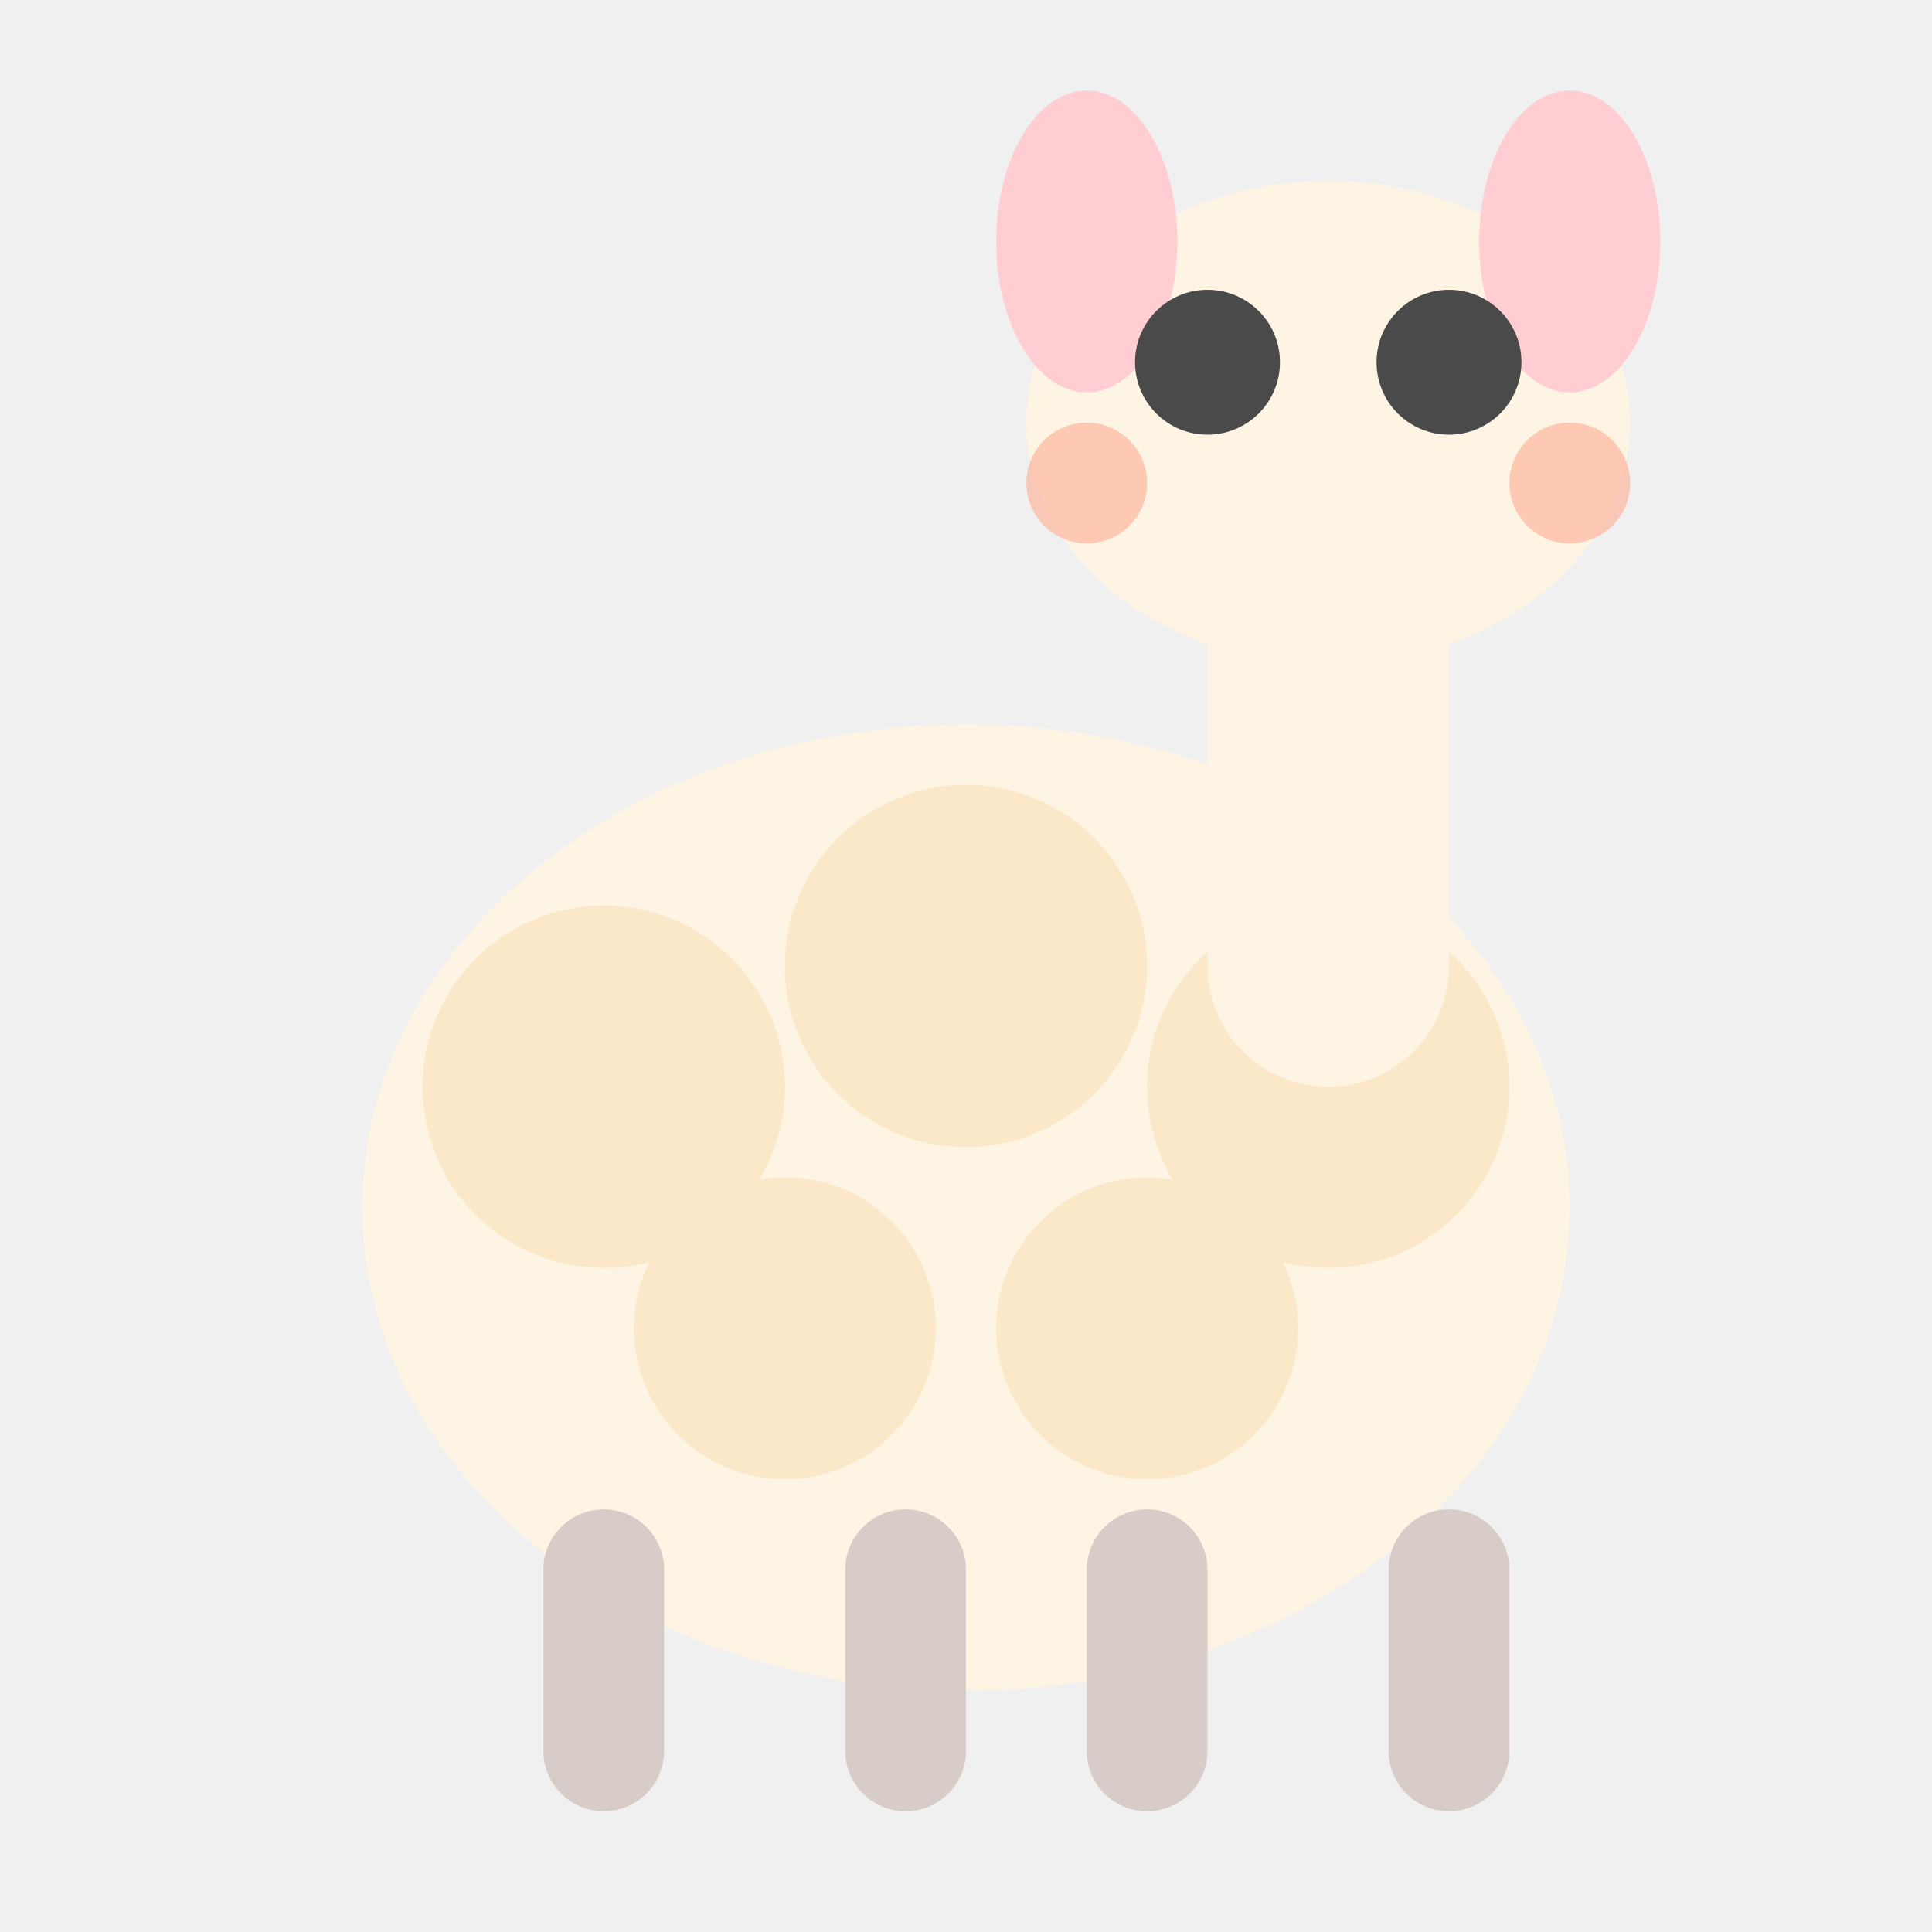
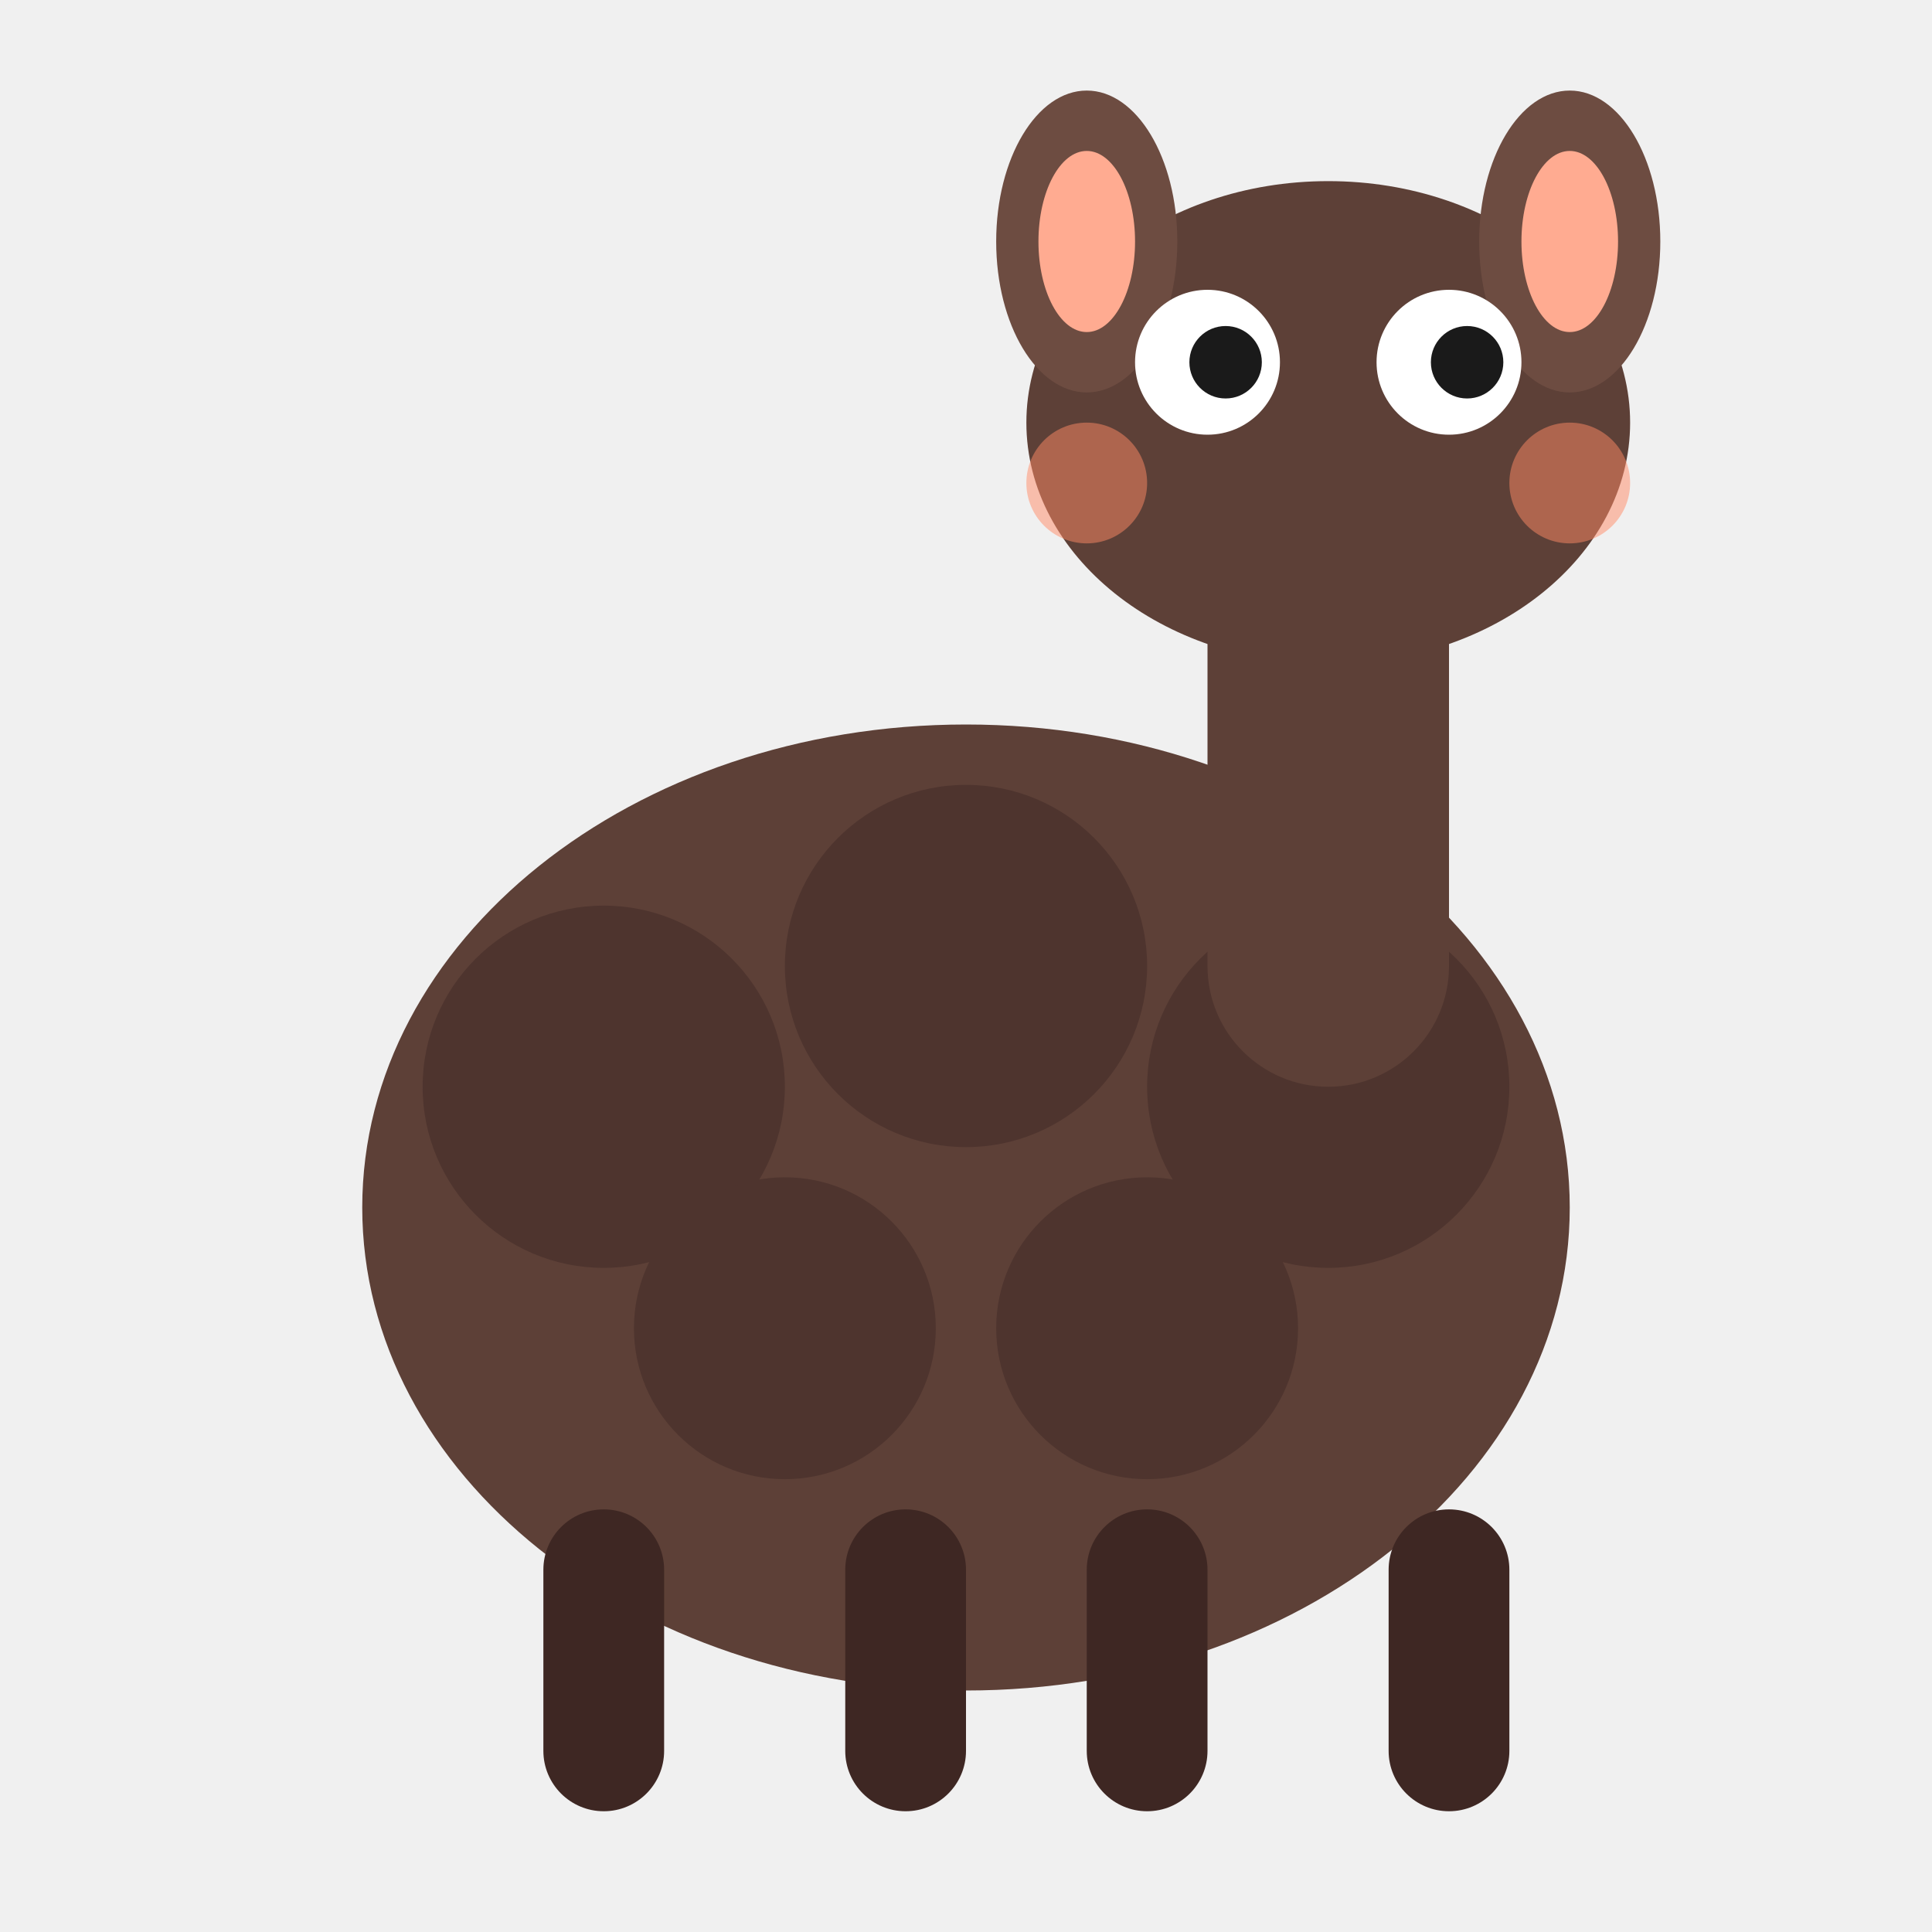
<svg xmlns="http://www.w3.org/2000/svg" viewBox="0 0 32 32">
-   <ellipse cx="16" cy="20" rx="10" ry="8" fill="#FDF4E3" />
-   <circle cx="10" cy="18" r="3" fill="#FAE8C8" />
-   <circle cx="16" cy="16" r="3" fill="#FAE8C8" />
-   <circle cx="22" cy="18" r="3" fill="#FAE8C8" />
-   <circle cx="13" cy="22" r="2.5" fill="#FAE8C8" />
-   <circle cx="19" cy="22" r="2.5" fill="#FAE8C8" />
-   <rect x="20" y="8" width="4" height="10" rx="2" fill="#FDF4E3" />
-   <ellipse cx="22" cy="7" rx="5" ry="4" fill="#FDF4E3" />
-   <ellipse cx="18" cy="4" rx="1.5" ry="2.5" fill="#FFCDD2" />
-   <ellipse cx="26" cy="4" rx="1.5" ry="2.5" fill="#FFCDD2" />
-   <circle cx="20" cy="6" r="1.2" fill="#4A4A4A" />
-   <circle cx="24" cy="6" r="1.2" fill="#4A4A4A" />
-   <circle cx="18" cy="8" r="1" fill="#FFAB91" opacity="0.6" />
-   <circle cx="26" cy="8" r="1" fill="#FFAB91" opacity="0.6" />
-   <rect x="9" y="25" width="2" height="5" rx="1" fill="#D7CCC8" />
-   <rect x="14" y="25" width="2" height="5" rx="1" fill="#D7CCC8" />
-   <rect x="18" y="25" width="2" height="5" rx="1" fill="#D7CCC8" />
-   <rect x="23" y="25" width="2" height="5" rx="1" fill="#D7CCC8" />
+   <ellipse cx="16" cy="20" rx="10" ry="8" fill="#5D4037" />
+   <circle cx="10" cy="18" r="3" fill="#4E342E" />
+   <circle cx="16" cy="16" r="3" fill="#4E342E" />
+   <circle cx="22" cy="18" r="3" fill="#4E342E" />
+   <circle cx="13" cy="22" r="2.5" fill="#4E342E" />
+   <circle cx="19" cy="22" r="2.5" fill="#4E342E" />
+   <rect x="20" y="8" width="4" height="10" rx="2" fill="#5D4037" />
+   <ellipse cx="22" cy="7" rx="5" ry="4" fill="#5D4037" />
+   <ellipse cx="18" cy="4" rx="1.5" ry="2.5" fill="#6D4C41" />
+   <ellipse cx="26" cy="4" rx="1.5" ry="2.5" fill="#6D4C41" />
+   <ellipse cx="18" cy="4" rx="0.8" ry="1.5" fill="#FFAB91" />
+   <ellipse cx="26" cy="4" rx="0.8" ry="1.5" fill="#FFAB91" />
+   <circle cx="20" cy="6" r="1.2" fill="#FFFFFF" />
+   <circle cx="24" cy="6" r="1.2" fill="#FFFFFF" />
+   <circle cx="20.3" cy="6" r="0.6" fill="#1A1A1A" />
+   <circle cx="24.3" cy="6" r="0.6" fill="#1A1A1A" />
+   <circle cx="18" cy="8" r="1" fill="#FF8A65" opacity="0.5" />
+   <circle cx="26" cy="8" r="1" fill="#FF8A65" opacity="0.5" />
+   <rect x="9" y="25" width="2" height="5" rx="1" fill="#3E2723" />
+   <rect x="14" y="25" width="2" height="5" rx="1" fill="#3E2723" />
+   <rect x="18" y="25" width="2" height="5" rx="1" fill="#3E2723" />
+   <rect x="23" y="25" width="2" height="5" rx="1" fill="#3E2723" />
</svg>
